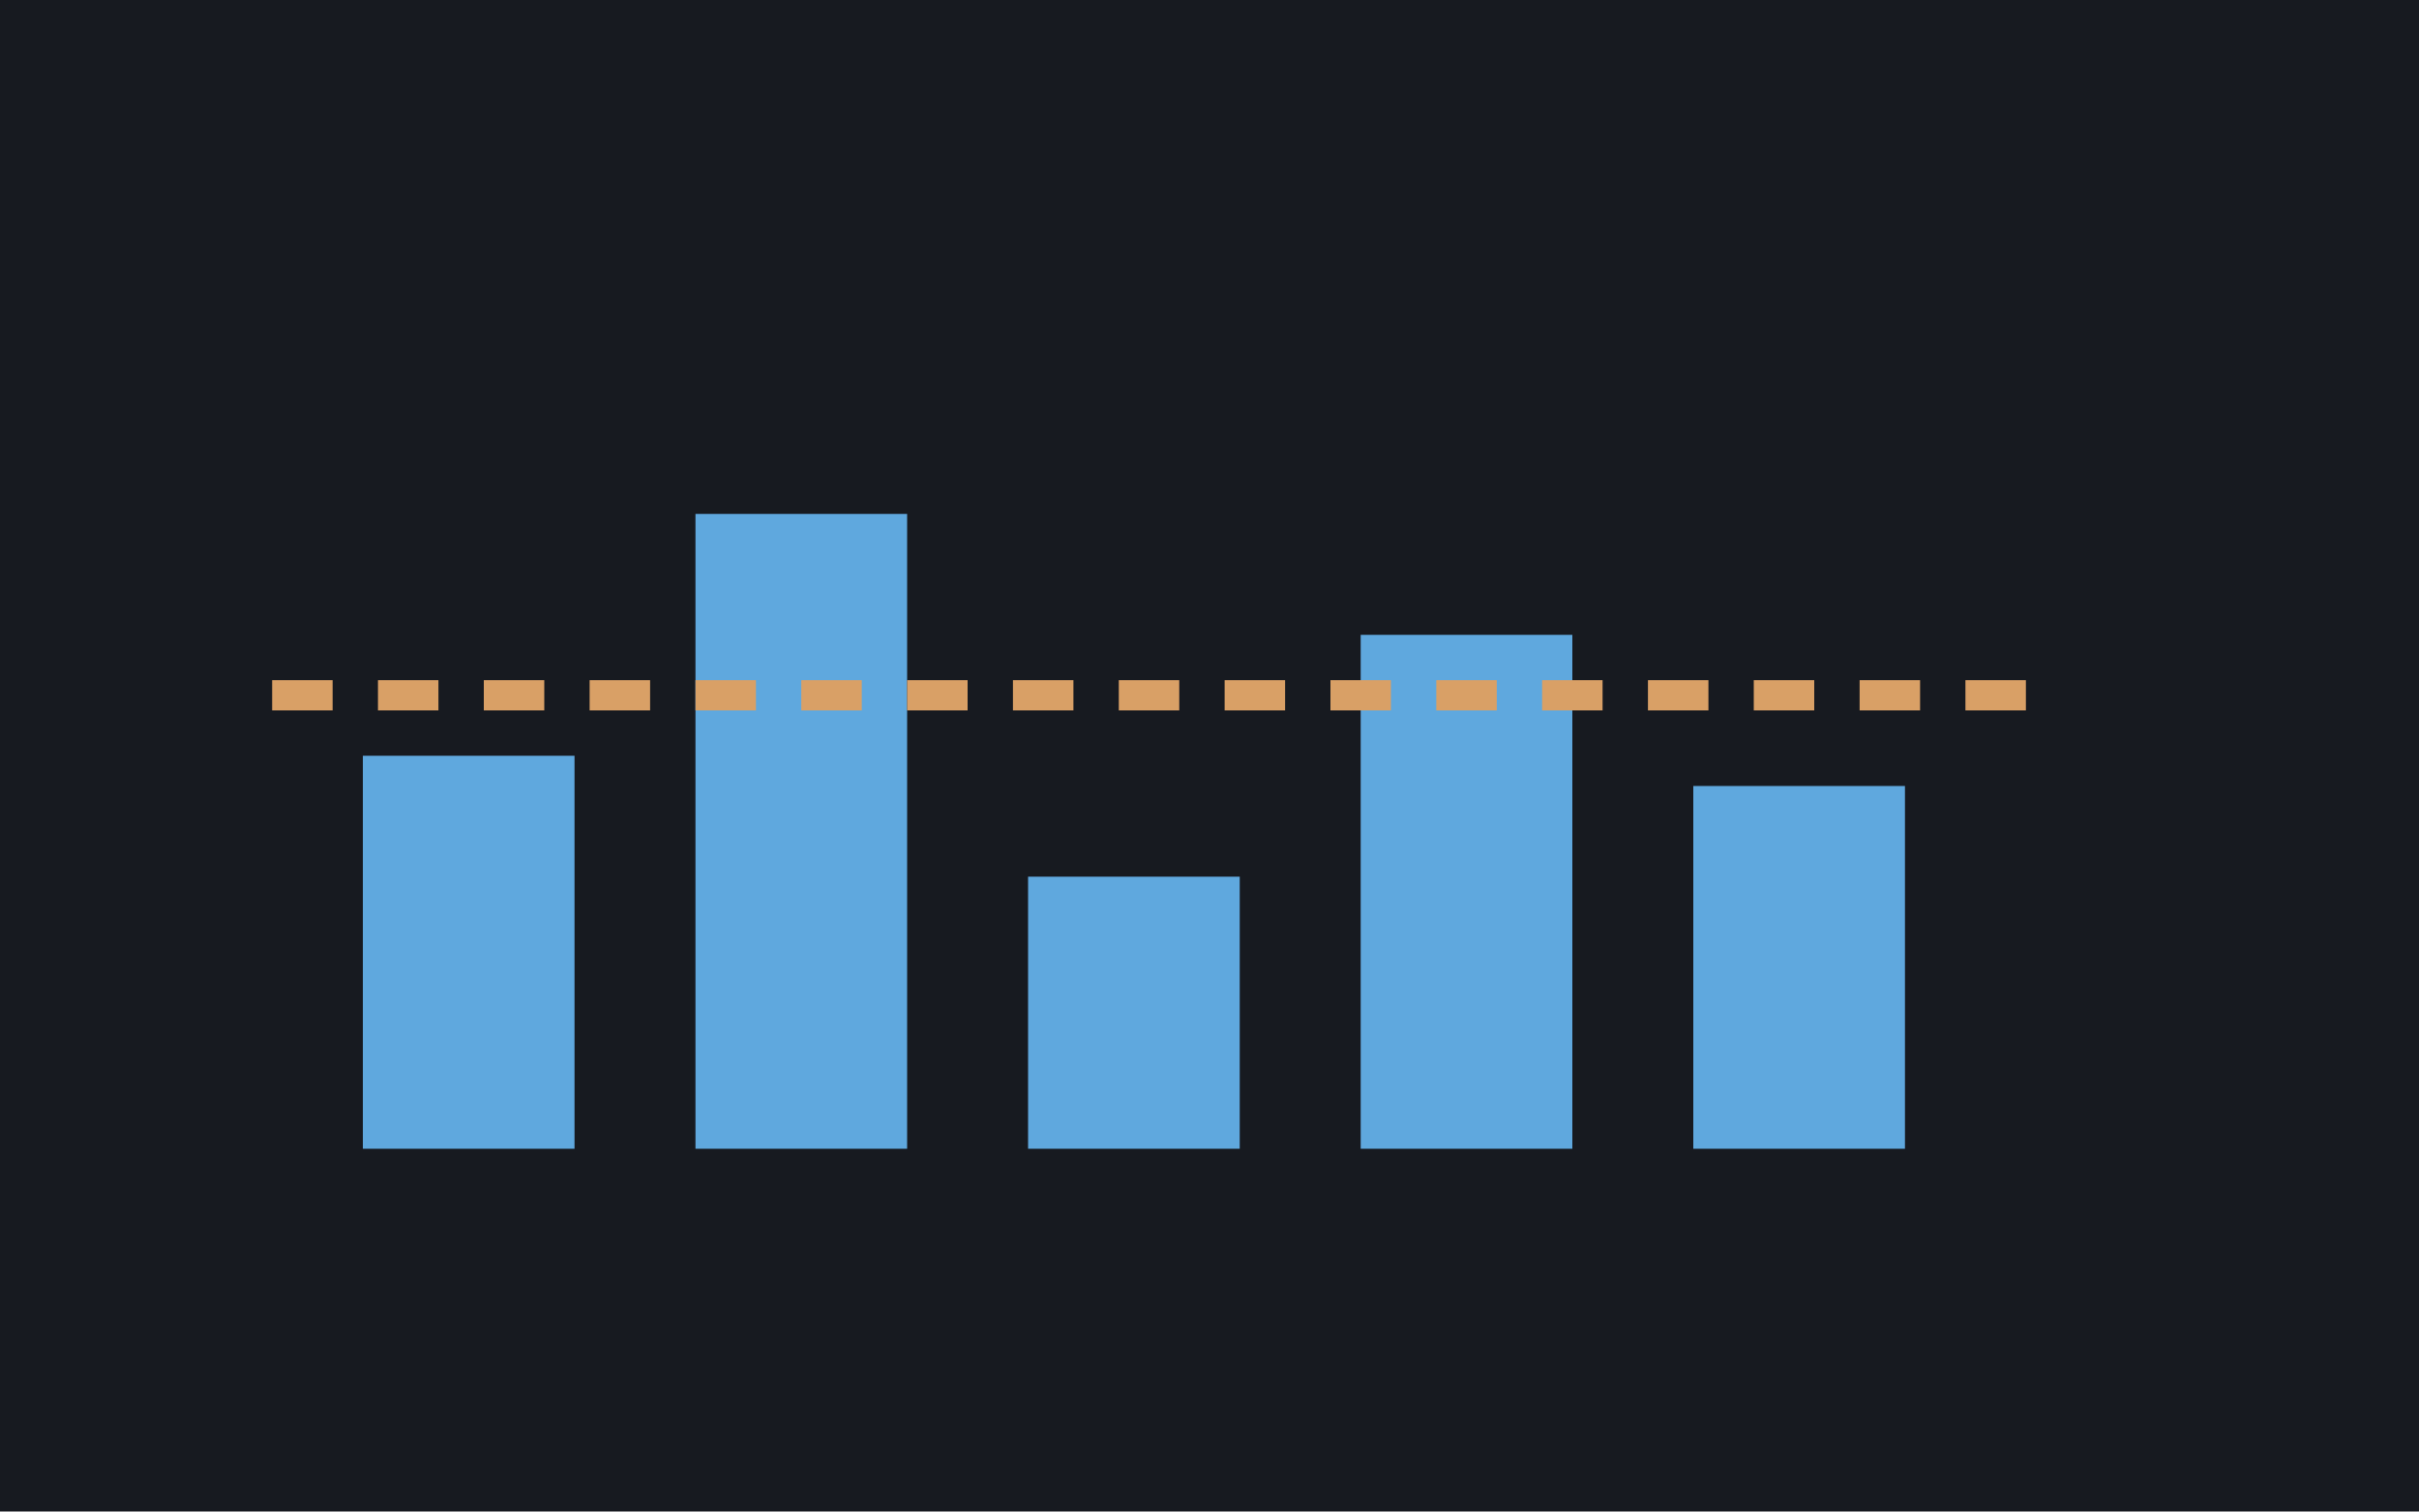
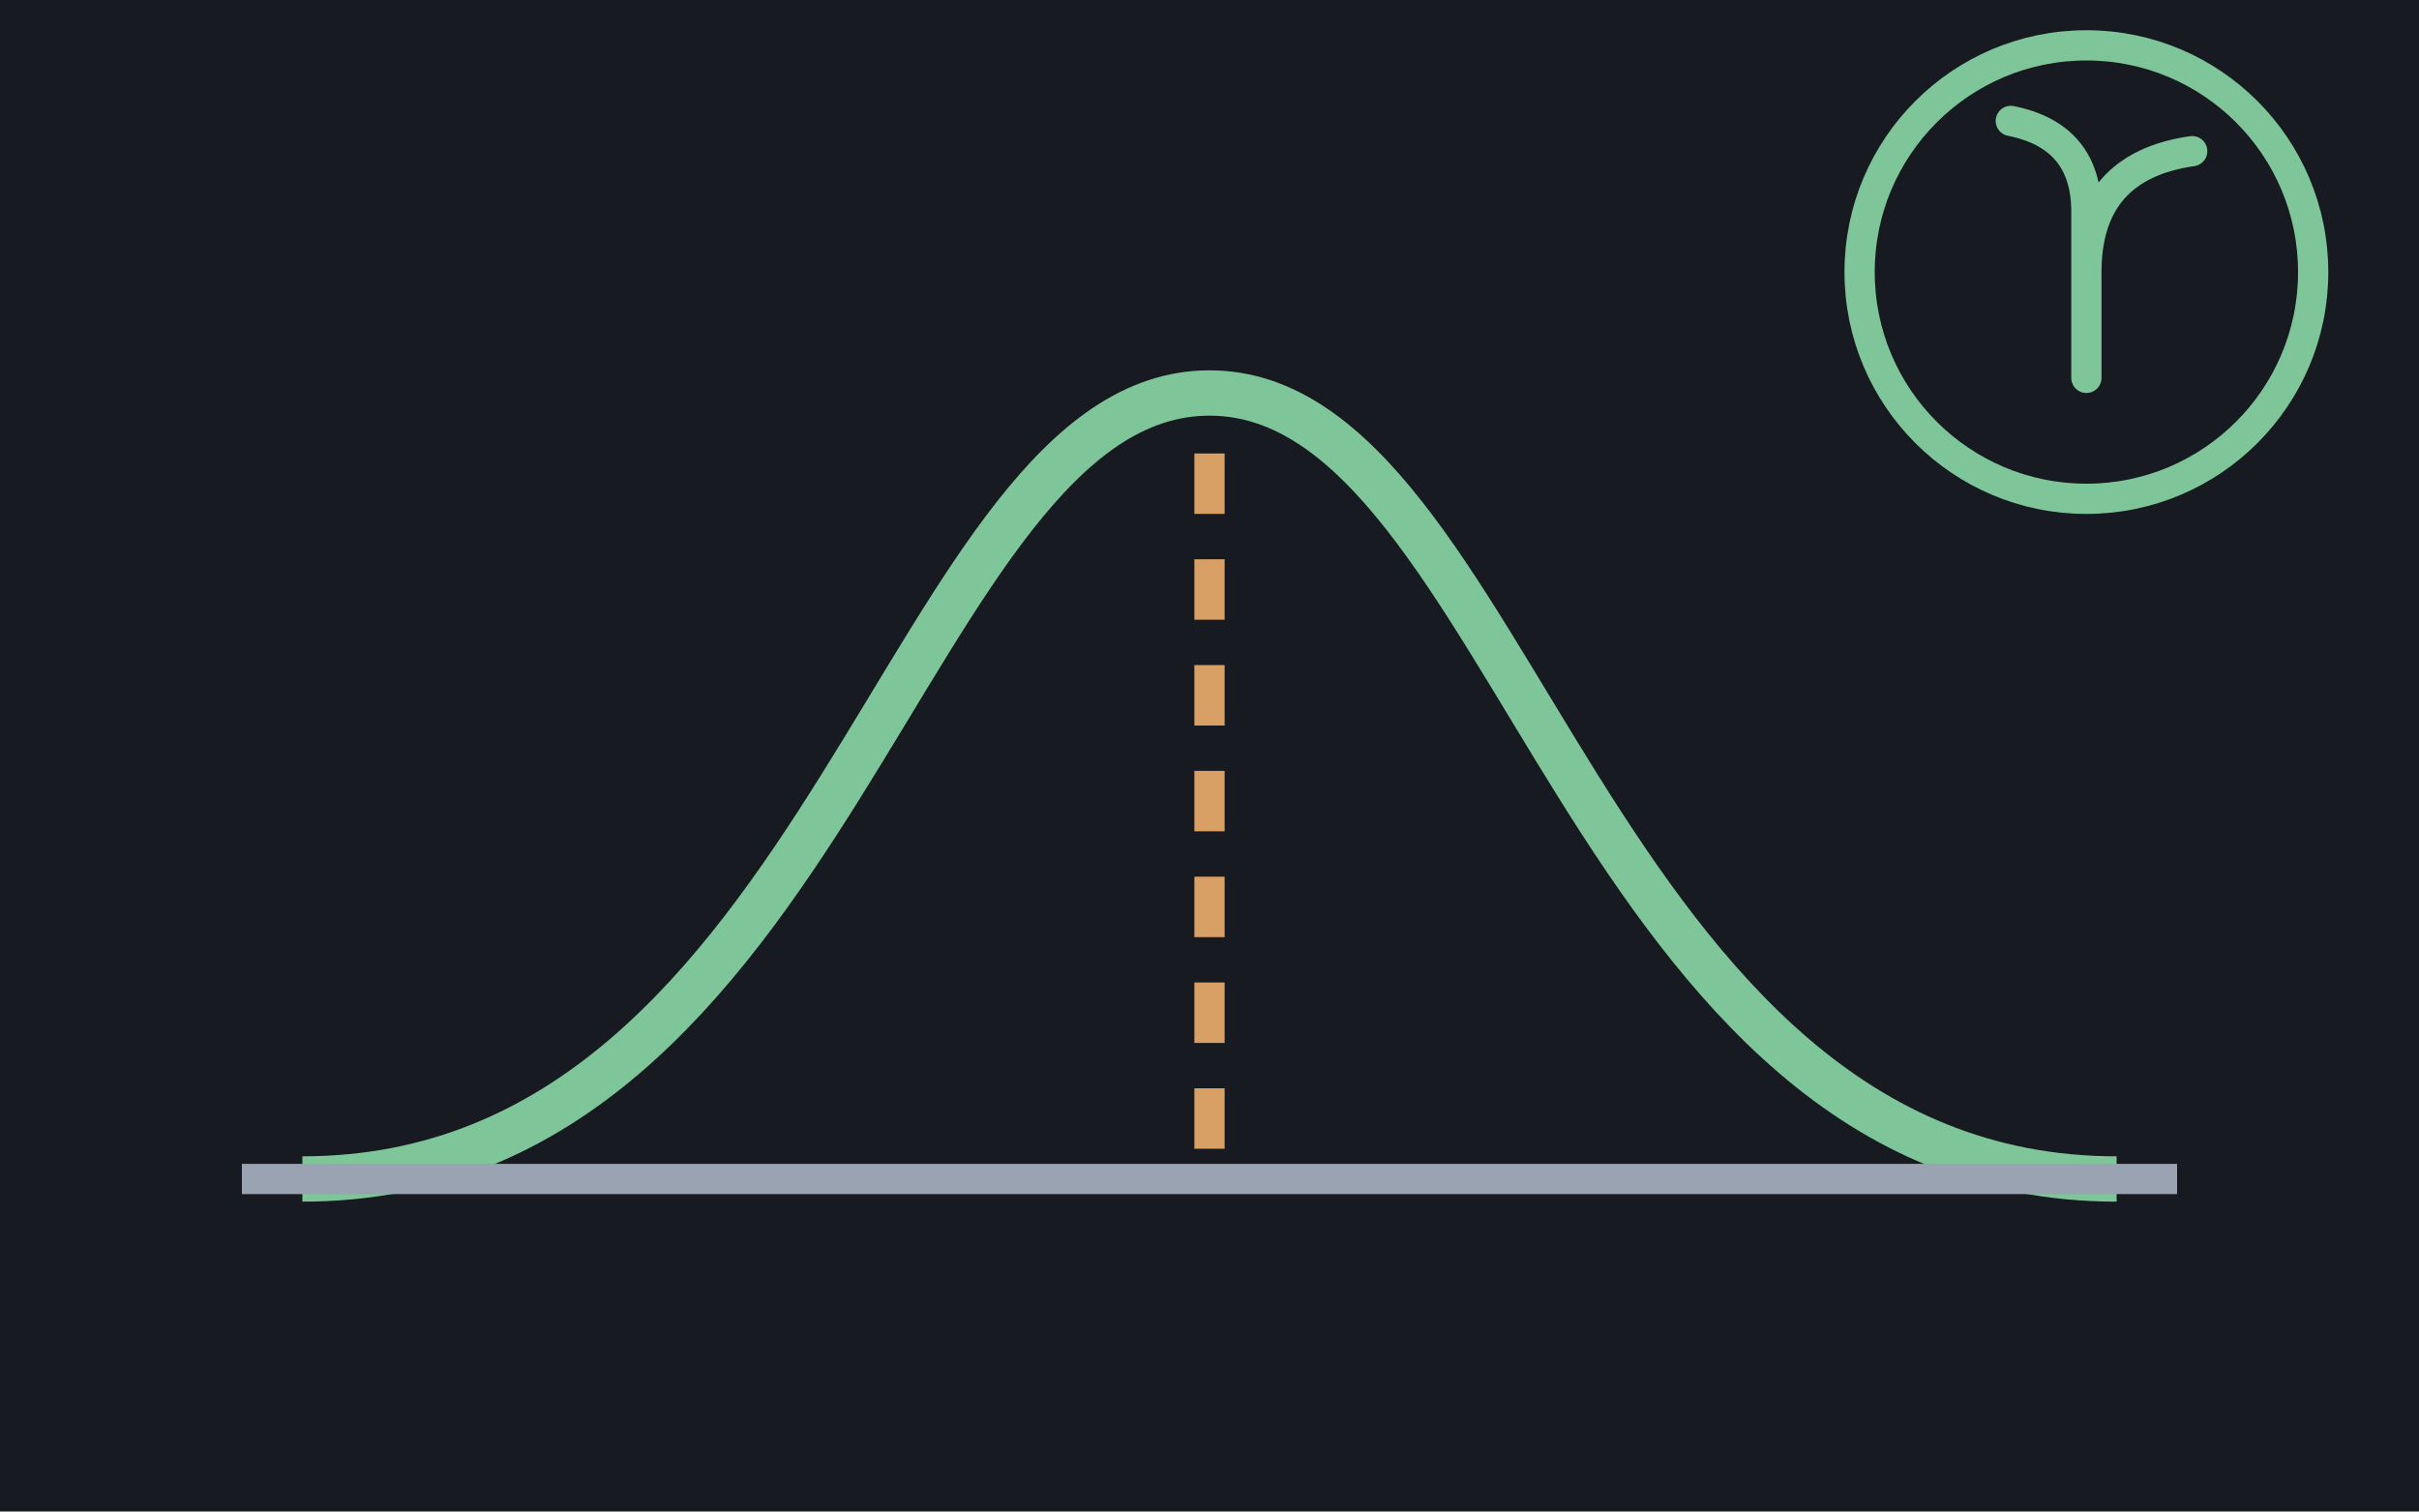
- <svg xmlns="http://www.w3.org/2000/svg" viewBox="0 0 160 100" width="160" height="100" role="img" aria-label="seedstats: MEAN of a list, one cell in">
+ <svg xmlns="http://www.w3.org/2000/svg" viewBox="0 0 160 100" width="160" height="100" role="img" aria-label="stats seed: the stats machine, seeded into reckoner">
  <rect width="160" height="100" fill="#171a20" />
-   <g fill="#5fa8de">
-     <rect x="24" y="50" width="14" height="26" />
-     <rect x="46" y="34" width="14" height="42" />
-     <rect x="68" y="58" width="14" height="18" />
-     <rect x="90" y="42" width="14" height="34" />
-     <rect x="112" y="52" width="14" height="24" />
-   </g>
-   <line x1="18" y1="46" x2="134" y2="46" stroke="#d9a066" stroke-width="2" stroke-dasharray="4 3" />
+   <path d="M20 78 C55 78 60 26 80 26 C100 26 105 78 140 78" stroke="#7ec699" stroke-width="3" fill="none" />
+   <line x1="80" y1="30" x2="80" y2="78" stroke="#d9a066" stroke-width="2" stroke-dasharray="4 3" />
+   <line x1="16" y1="78" x2="144" y2="78" stroke="#9aa3b2" stroke-width="2" />
+   <circle cx="138" cy="18" r="15" fill="#171a20" stroke="#7ec699" stroke-width="2" />
+   <path d="M138 25 v-11 M138 18 q0 -7 7 -8 M138 14 q0 -5 -5 -6" stroke="#7ec699" stroke-width="2" fill="none" stroke-linecap="round" stroke-linejoin="round" />
</svg>
